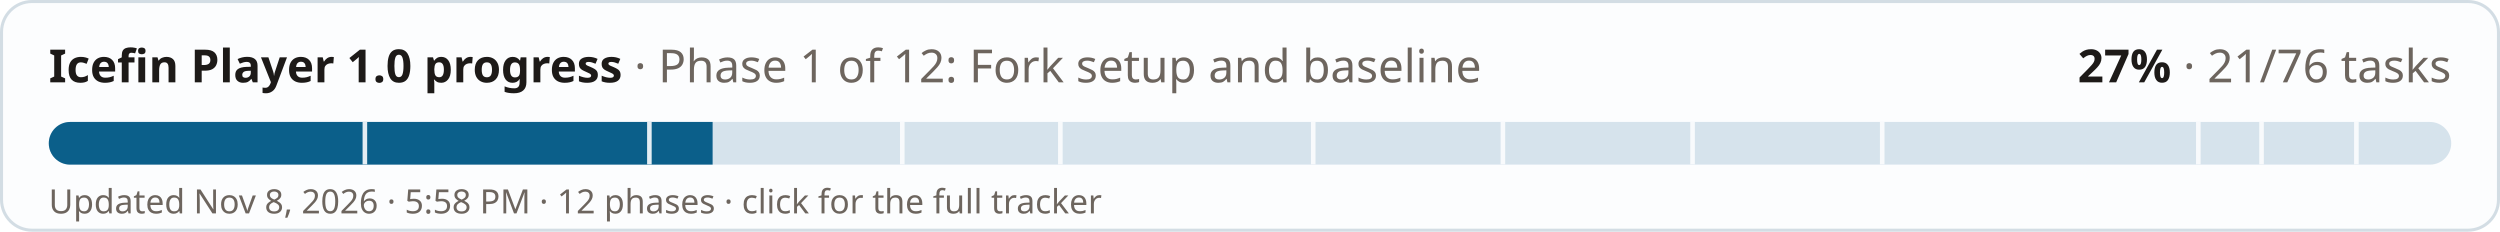
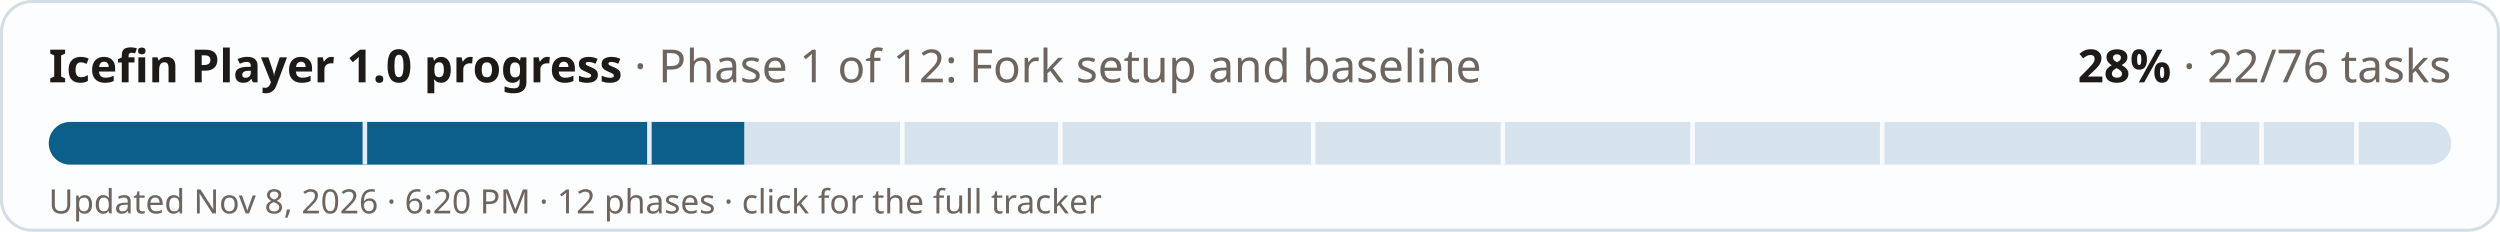
- <svg xmlns="http://www.w3.org/2000/svg" width="820" height="76" viewBox="0 0 820 76" role="img" aria-label="Icefin Player 1.0 progress: 27% (21 of 76 tasks)">
+ <svg xmlns="http://www.w3.org/2000/svg" width="820" height="76" viewBox="0 0 820 76" role="img" aria-label="Icefin Player 1.0 progress: 28% (22 of 76 tasks)">
  <style>
  .bg{fill:#fcfdfe;stroke:#d3dde4} .fg{fill:#1d1a18} .mu{fill:#6d655e} .track{fill:#d6e3ec} .done{fill:#0b5f8a} .tick{fill:#fcfdfe;opacity:.9}
  @media (prefers-color-scheme: dark){ .bg{fill:#1a2127;stroke:#2e3a43} .fg{fill:#f1ebe2} .mu{fill:#a99f94} .track{fill:#24384a} .done{fill:#6cb6e4} .tick{fill:#1a2127} }
  text{font-family:-apple-system,"Segoe UI",system-ui,"Noto Sans","DejaVu Sans",sans-serif}
</style>
  <rect class="bg" x="0.5" y="0.5" width="819" height="75" rx="10" />
  <text class="fg" x="16" y="27" font-size="15" font-weight="700">Icefin Player 1.0 progress <tspan class="mu" font-weight="400">· Phase 1 of 12: Fork setup and baseline</tspan>
  </text>
-   <text class="fg" x="804" y="27" font-size="15" font-weight="700" text-anchor="end">27% <tspan class="mu" font-weight="400">· 21/76 tasks</tspan>
+   <text class="fg" x="804" y="27" font-size="15" font-weight="700" text-anchor="end">28% <tspan class="mu" font-weight="400">· 22/76 tasks</tspan>
  </text>
  <rect class="track" x="16" y="40" width="788" height="14" rx="7" />
  <clipPath id="c">
    <rect x="16" y="40" width="788" height="14" rx="7" />
  </clipPath>
  <g clip-path="url(#c)">
-     <rect class="done" x="16" y="40" width="217.74" height="14" />
+     <rect class="done" x="16" y="40" width="228.11" height="14" />
    <rect class="tick" x="118.93" y="40" width="1.5" height="14" />
    <rect class="tick" x="212.25" y="40" width="1.5" height="14" />
    <rect class="tick" x="295.2" y="40" width="1.5" height="14" />
    <rect class="tick" x="347.04" y="40" width="1.5" height="14" />
    <rect class="tick" x="429.99" y="40" width="1.5" height="14" />
    <rect class="tick" x="492.2" y="40" width="1.5" height="14" />
    <rect class="tick" x="554.41" y="40" width="1.5" height="14" />
    <rect class="tick" x="616.62" y="40" width="1.5" height="14" />
    <rect class="tick" x="720.3" y="40" width="1.5" height="14" />
    <rect class="tick" x="741.04" y="40" width="1.5" height="14" />
    <rect class="tick" x="772.14" y="40" width="1.5" height="14" />
  </g>
-   <text class="mu" x="16" y="70" font-size="11">Updated Nov 8, 2026 · 5:58 PM · 12 phases · click for the full tracker</text>
+   <text class="mu" x="16" y="70" font-size="11">Updated Nov 8, 2026 · 6:20 PM · 12 phases · click for the full tracker</text>
</svg>
